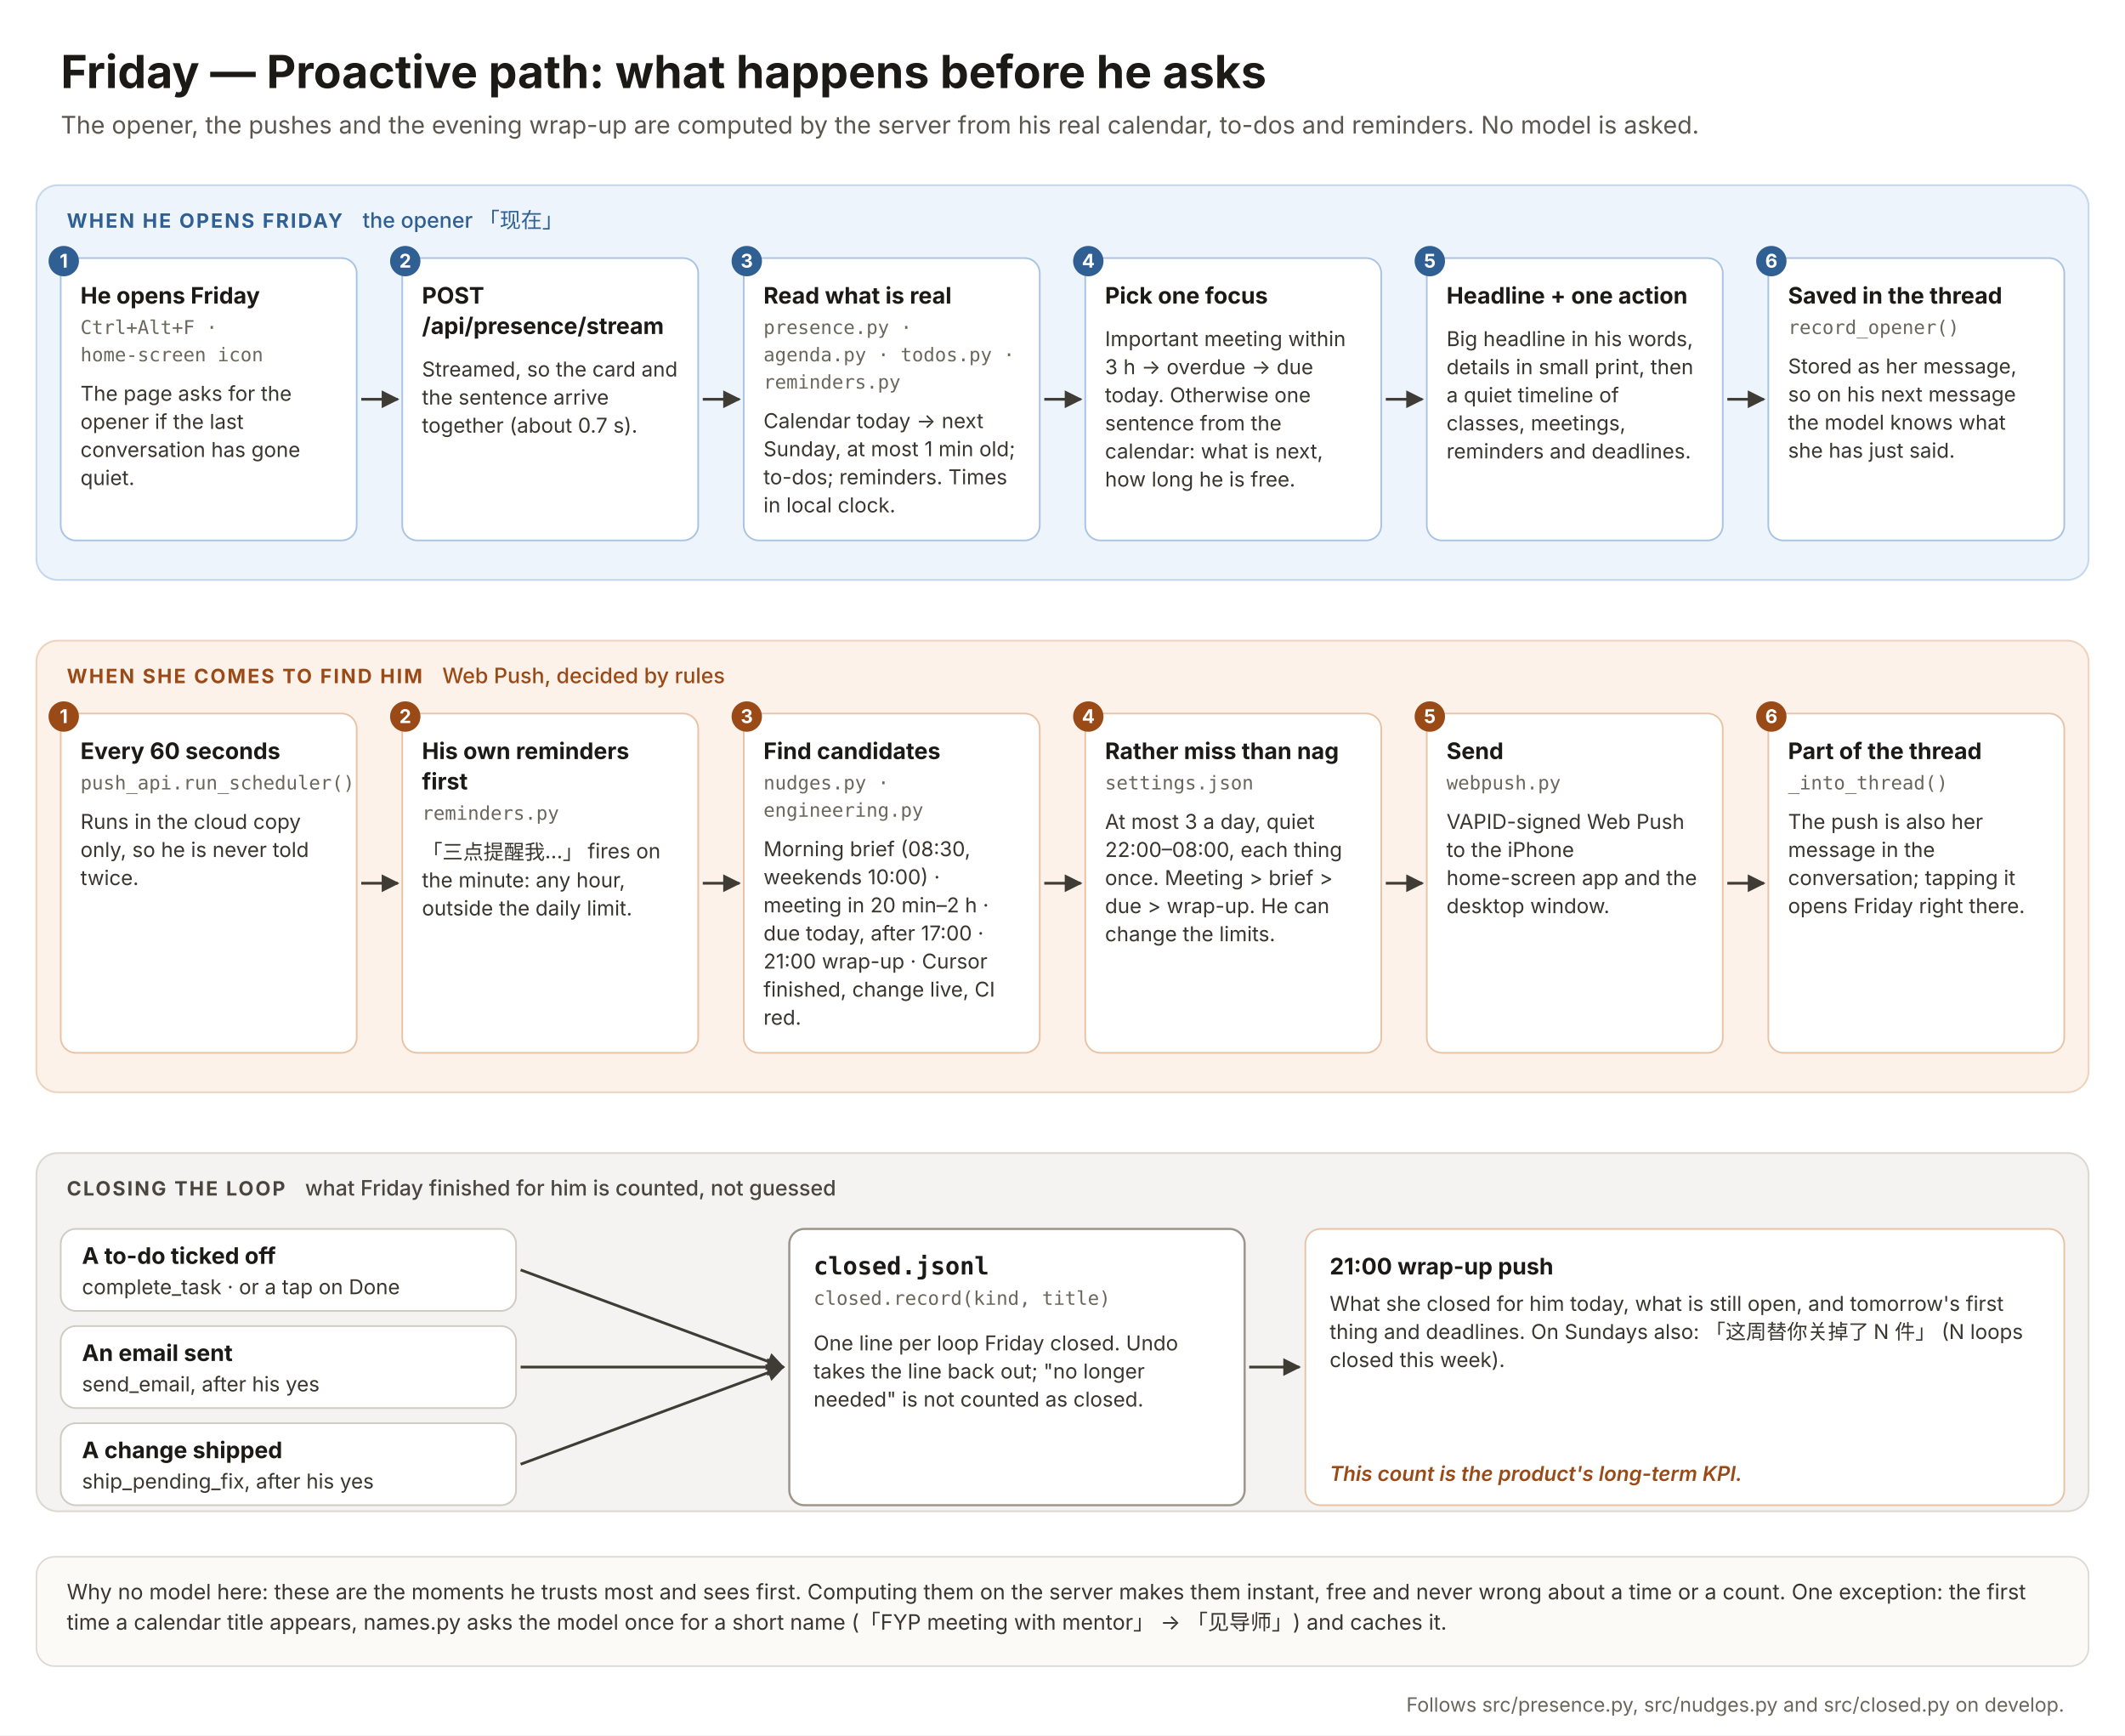
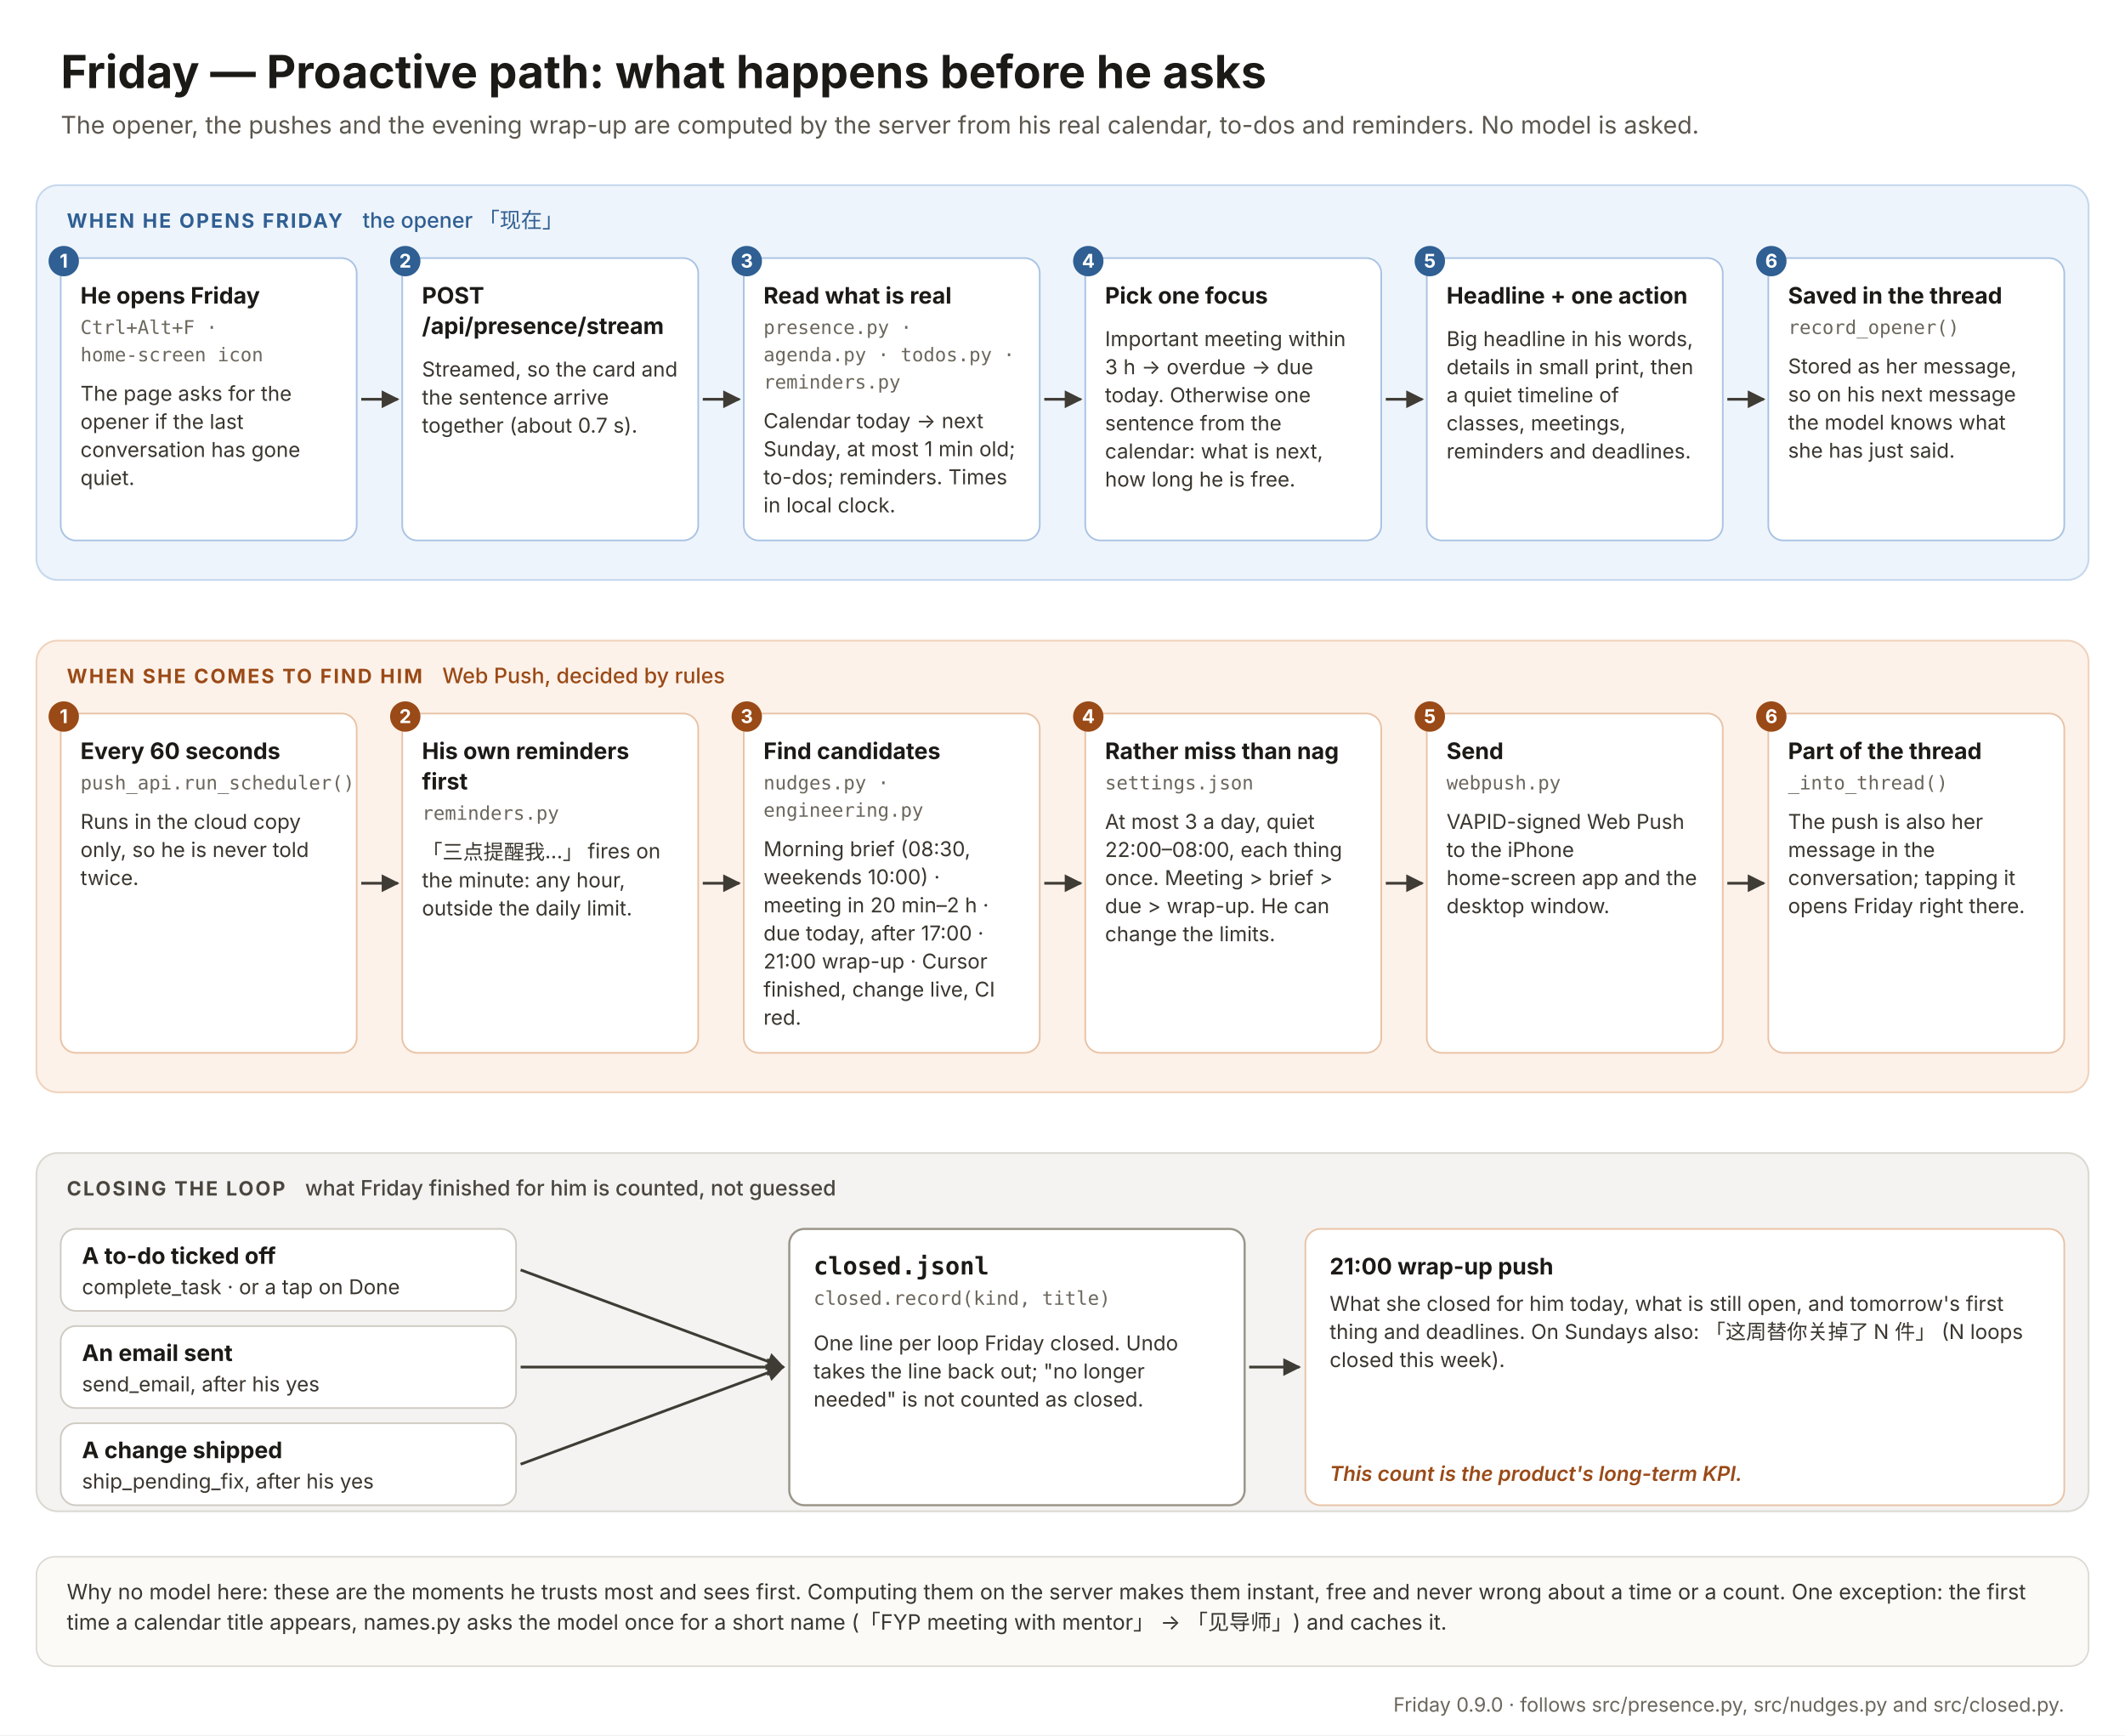
<svg xmlns="http://www.w3.org/2000/svg" width="1400" height="1143" viewBox="0 0 1400 1143">
  <defs>
    <marker id="arr" viewBox="0 0 10 10" refX="9" refY="5" markerWidth="6.5" markerHeight="6.5" orient="auto-start-reverse">
      <path d="M0,0 L10,5 L0,10 z" fill="#3f3b35" />
    </marker>
    <style>
      .sans { font-family: Inter, "Segoe UI", "PingFang SC", "Microsoft YaHei", "WenQuanYi Zen Hei", Helvetica, Arial, sans-serif; }
      .mono { font-family: "JetBrains Mono", Consolas, Menlo, "WenQuanYi Zen Hei Mono", monospace; }
    </style>
  </defs>
  <rect x="0" y="0" width="1400" height="1143" fill="#ffffff" />
  <text class="sans" x="40.0" y="58.0" style="font-size:30px;font-weight:700;fill:#1c1a16">Friday — Proactive path: what happens before he asks</text>
  <text class="sans" x="40.0" y="88.0" style="font-size:16px;font-weight:400;fill:#5c574e">The opener, the pushes and the evening wrap-up are computed by the server from his real calendar, to-dos and reminders. No model is asked.</text>
  <rect x="24.0" y="122.0" width="1352.0" height="260.0" rx="14" fill="#eef4fb" stroke="#c6d8ee" stroke-width="1.2" />
  <text class="sans" x="44.0" y="150.0" style="font-size:13px;font-weight:700;fill:#2f5f93;letter-spacing:0.09em">WHEN HE OPENS FRIDAY</text>
  <text class="sans" x="238.9" y="150.0" style="font-size:14px;font-weight:500;fill:#2f5f93">the opener 「现在」</text>
  <rect x="40.0" y="170.0" width="195.0" height="186.0" rx="10" fill="#ffffff" stroke="#a9c3e3" stroke-width="1.1" />
  <circle cx="42.0" cy="172" r="10" fill="#2f5f93" />
  <text class="sans" x="42.0" y="176.3" text-anchor="middle" style="font-size:12.5px;font-weight:700;fill:#fff">1</text>
  <text class="sans" x="53.0" y="200.0" style="font-size:15px;font-weight:700;fill:#1c1a16">He opens Friday</text>
  <text class="mono" x="53.0" y="220.0" style="font-size:12.5px;font-weight:500;fill:#6b665c">Ctrl+Alt+F ·</text>
  <text class="mono" x="53.0" y="238.0" style="font-size:12.5px;font-weight:500;fill:#6b665c">home-screen icon</text>
  <text class="sans" x="53.0" y="264.0" style="font-size:13.5px;font-weight:400;fill:#3a362f">The page asks for the</text>
  <text class="sans" x="53.0" y="282.5" style="font-size:13.5px;font-weight:400;fill:#3a362f">opener if the last</text>
  <text class="sans" x="53.0" y="301.0" style="font-size:13.5px;font-weight:400;fill:#3a362f">conversation has gone</text>
  <text class="sans" x="53.0" y="319.5" style="font-size:13.5px;font-weight:400;fill:#3a362f">quiet.</text>
  <path d="M238.0,263.0 L262.0,263.0" fill="none" stroke="#3f3b35" stroke-width="1.8" marker-end="url(#arr)" />
  <rect x="265.0" y="170.0" width="195.0" height="186.0" rx="10" fill="#ffffff" stroke="#a9c3e3" stroke-width="1.1" />
  <circle cx="267.0" cy="172" r="10" fill="#2f5f93" />
  <text class="sans" x="267.0" y="176.3" text-anchor="middle" style="font-size:12.5px;font-weight:700;fill:#fff">2</text>
  <text class="sans" x="278.0" y="200.0" style="font-size:15px;font-weight:700;fill:#1c1a16">POST</text>
  <text class="sans" x="278.0" y="220.0" style="font-size:15px;font-weight:700;fill:#1c1a16">/api/presence/stream</text>
  <text class="sans" x="278.0" y="248.0" style="font-size:13.5px;font-weight:400;fill:#3a362f">Streamed, so the card and</text>
  <text class="sans" x="278.0" y="266.5" style="font-size:13.5px;font-weight:400;fill:#3a362f">the sentence arrive</text>
  <text class="sans" x="278.0" y="285.0" style="font-size:13.5px;font-weight:400;fill:#3a362f">together (about 0.7 s).</text>
  <path d="M463.0,263.0 L487.0,263.0" fill="none" stroke="#3f3b35" stroke-width="1.8" marker-end="url(#arr)" />
  <rect x="490.0" y="170.0" width="195.0" height="186.0" rx="10" fill="#ffffff" stroke="#a9c3e3" stroke-width="1.1" />
  <circle cx="492.0" cy="172" r="10" fill="#2f5f93" />
  <text class="sans" x="492.0" y="176.3" text-anchor="middle" style="font-size:12.5px;font-weight:700;fill:#fff">3</text>
  <text class="sans" x="503.0" y="200.0" style="font-size:15px;font-weight:700;fill:#1c1a16">Read what is real</text>
  <text class="mono" x="503.0" y="220.0" style="font-size:12.5px;font-weight:500;fill:#6b665c">presence.py ·</text>
  <text class="mono" x="503.0" y="238.0" style="font-size:12.5px;font-weight:500;fill:#6b665c">agenda.py · todos.py ·</text>
  <text class="mono" x="503.0" y="256.0" style="font-size:12.5px;font-weight:500;fill:#6b665c">reminders.py</text>
  <text class="sans" x="503.0" y="282.0" style="font-size:13.5px;font-weight:400;fill:#3a362f">Calendar today → next</text>
  <text class="sans" x="503.0" y="300.5" style="font-size:13.5px;font-weight:400;fill:#3a362f">Sunday, at most 1 min old;</text>
  <text class="sans" x="503.0" y="319.0" style="font-size:13.5px;font-weight:400;fill:#3a362f">to-dos; reminders. Times</text>
  <text class="sans" x="503.0" y="337.5" style="font-size:13.5px;font-weight:400;fill:#3a362f">in local clock.</text>
  <path d="M688.0,263.0 L712.0,263.0" fill="none" stroke="#3f3b35" stroke-width="1.8" marker-end="url(#arr)" />
  <rect x="715.0" y="170.0" width="195.0" height="186.0" rx="10" fill="#ffffff" stroke="#a9c3e3" stroke-width="1.1" />
  <circle cx="717.0" cy="172" r="10" fill="#2f5f93" />
  <text class="sans" x="717.0" y="176.3" text-anchor="middle" style="font-size:12.5px;font-weight:700;fill:#fff">4</text>
  <text class="sans" x="728.0" y="200.0" style="font-size:15px;font-weight:700;fill:#1c1a16">Pick one focus</text>
  <text class="sans" x="728.0" y="228.0" style="font-size:13.5px;font-weight:400;fill:#3a362f">Important meeting within</text>
  <text class="sans" x="728.0" y="246.5" style="font-size:13.5px;font-weight:400;fill:#3a362f">3 h → overdue → due</text>
  <text class="sans" x="728.0" y="265.0" style="font-size:13.5px;font-weight:400;fill:#3a362f">today. Otherwise one</text>
  <text class="sans" x="728.0" y="283.5" style="font-size:13.5px;font-weight:400;fill:#3a362f">sentence from the</text>
  <text class="sans" x="728.0" y="302.0" style="font-size:13.5px;font-weight:400;fill:#3a362f">calendar: what is next,</text>
  <text class="sans" x="728.0" y="320.5" style="font-size:13.5px;font-weight:400;fill:#3a362f">how long he is free.</text>
  <path d="M913.0,263.0 L937.0,263.0" fill="none" stroke="#3f3b35" stroke-width="1.8" marker-end="url(#arr)" />
  <rect x="940.0" y="170.0" width="195.0" height="186.0" rx="10" fill="#ffffff" stroke="#a9c3e3" stroke-width="1.1" />
  <circle cx="942.0" cy="172" r="10" fill="#2f5f93" />
  <text class="sans" x="942.0" y="176.3" text-anchor="middle" style="font-size:12.5px;font-weight:700;fill:#fff">5</text>
  <text class="sans" x="953.0" y="200.0" style="font-size:15px;font-weight:700;fill:#1c1a16">Headline + one action</text>
  <text class="sans" x="953.0" y="228.0" style="font-size:13.5px;font-weight:400;fill:#3a362f">Big headline in his words,</text>
  <text class="sans" x="953.0" y="246.5" style="font-size:13.5px;font-weight:400;fill:#3a362f">details in small print, then</text>
  <text class="sans" x="953.0" y="265.0" style="font-size:13.5px;font-weight:400;fill:#3a362f">a quiet timeline of</text>
  <text class="sans" x="953.0" y="283.5" style="font-size:13.5px;font-weight:400;fill:#3a362f">classes, meetings,</text>
  <text class="sans" x="953.0" y="302.0" style="font-size:13.5px;font-weight:400;fill:#3a362f">reminders and deadlines.</text>
  <path d="M1138.0,263.0 L1162.0,263.0" fill="none" stroke="#3f3b35" stroke-width="1.8" marker-end="url(#arr)" />
  <rect x="1165.0" y="170.0" width="195.0" height="186.0" rx="10" fill="#ffffff" stroke="#a9c3e3" stroke-width="1.1" />
  <circle cx="1167.0" cy="172" r="10" fill="#2f5f93" />
  <text class="sans" x="1167.0" y="176.3" text-anchor="middle" style="font-size:12.5px;font-weight:700;fill:#fff">6</text>
  <text class="sans" x="1178.0" y="200.0" style="font-size:15px;font-weight:700;fill:#1c1a16">Saved in the thread</text>
  <text class="mono" x="1178.0" y="220.0" style="font-size:12.5px;font-weight:500;fill:#6b665c">record_opener()</text>
  <text class="sans" x="1178.0" y="246.0" style="font-size:13.5px;font-weight:400;fill:#3a362f">Stored as her message,</text>
  <text class="sans" x="1178.0" y="264.5" style="font-size:13.5px;font-weight:400;fill:#3a362f">so on his next message</text>
  <text class="sans" x="1178.0" y="283.0" style="font-size:13.5px;font-weight:400;fill:#3a362f">the model knows what</text>
  <text class="sans" x="1178.0" y="301.5" style="font-size:13.5px;font-weight:400;fill:#3a362f">she has just said.</text>
  <rect x="24.0" y="422.0" width="1352.0" height="297.5" rx="14" fill="#fdf2e9" stroke="#f0d3bd" stroke-width="1.2" />
  <text class="sans" x="44.0" y="450.0" style="font-size:13px;font-weight:700;fill:#9a4a17;letter-spacing:0.09em">WHEN SHE COMES TO FIND HIM</text>
  <text class="sans" x="291.4" y="450.0" style="font-size:14px;font-weight:500;fill:#9a4a17">Web Push, decided by rules</text>
  <rect x="40.0" y="470.0" width="195.0" height="223.5" rx="10" fill="#ffffff" stroke="#e8c3a6" stroke-width="1.1" />
  <circle cx="42.0" cy="472.0" r="10" fill="#9a4a17" />
  <text class="sans" x="42.0" y="476.3" text-anchor="middle" style="font-size:12.5px;font-weight:700;fill:#fff">1</text>
  <text class="sans" x="53.0" y="500.0" style="font-size:15px;font-weight:700;fill:#1c1a16">Every 60 seconds</text>
  <text class="mono" x="53.0" y="520.0" style="font-size:12.5px;font-weight:500;fill:#6b665c">push_api.run_scheduler()</text>
  <text class="sans" x="53.0" y="546.0" style="font-size:13.5px;font-weight:400;fill:#3a362f">Runs in the cloud copy</text>
  <text class="sans" x="53.0" y="564.5" style="font-size:13.5px;font-weight:400;fill:#3a362f">only, so he is never told</text>
  <text class="sans" x="53.0" y="583.0" style="font-size:13.5px;font-weight:400;fill:#3a362f">twice.</text>
  <path d="M238.0,581.8 L262.0,581.8" fill="none" stroke="#3f3b35" stroke-width="1.8" marker-end="url(#arr)" />
  <rect x="265.0" y="470.0" width="195.0" height="223.5" rx="10" fill="#ffffff" stroke="#e8c3a6" stroke-width="1.1" />
  <circle cx="267.0" cy="472.0" r="10" fill="#9a4a17" />
  <text class="sans" x="267.0" y="476.3" text-anchor="middle" style="font-size:12.5px;font-weight:700;fill:#fff">2</text>
  <text class="sans" x="278.0" y="500.0" style="font-size:15px;font-weight:700;fill:#1c1a16">His own reminders</text>
  <text class="sans" x="278.0" y="520.0" style="font-size:15px;font-weight:700;fill:#1c1a16">first</text>
  <text class="mono" x="278.0" y="540.0" style="font-size:12.5px;font-weight:500;fill:#6b665c">reminders.py</text>
  <text class="sans" x="278.0" y="566.0" style="font-size:13.5px;font-weight:400;fill:#3a362f">「三点提醒我…」 fires on</text>
  <text class="sans" x="278.0" y="584.5" style="font-size:13.5px;font-weight:400;fill:#3a362f">the minute: any hour,</text>
  <text class="sans" x="278.0" y="603.0" style="font-size:13.5px;font-weight:400;fill:#3a362f">outside the daily limit.</text>
  <path d="M463.0,581.8 L487.0,581.8" fill="none" stroke="#3f3b35" stroke-width="1.8" marker-end="url(#arr)" />
  <rect x="490.0" y="470.0" width="195.0" height="223.5" rx="10" fill="#ffffff" stroke="#e8c3a6" stroke-width="1.1" />
  <circle cx="492.0" cy="472.0" r="10" fill="#9a4a17" />
  <text class="sans" x="492.0" y="476.3" text-anchor="middle" style="font-size:12.5px;font-weight:700;fill:#fff">3</text>
  <text class="sans" x="503.0" y="500.0" style="font-size:15px;font-weight:700;fill:#1c1a16">Find candidates</text>
  <text class="mono" x="503.0" y="520.0" style="font-size:12.5px;font-weight:500;fill:#6b665c">nudges.py ·</text>
  <text class="mono" x="503.0" y="538.0" style="font-size:12.5px;font-weight:500;fill:#6b665c">engineering.py</text>
  <text class="sans" x="503.0" y="564.0" style="font-size:13.5px;font-weight:400;fill:#3a362f">Morning brief (08:30,</text>
  <text class="sans" x="503.0" y="582.5" style="font-size:13.5px;font-weight:400;fill:#3a362f">weekends 10:00) ·</text>
  <text class="sans" x="503.0" y="601.0" style="font-size:13.5px;font-weight:400;fill:#3a362f">meeting in 20 min–2 h ·</text>
  <text class="sans" x="503.0" y="619.5" style="font-size:13.5px;font-weight:400;fill:#3a362f">due today, after 17:00 ·</text>
  <text class="sans" x="503.0" y="638.0" style="font-size:13.5px;font-weight:400;fill:#3a362f">21:00 wrap-up · Cursor</text>
  <text class="sans" x="503.0" y="656.5" style="font-size:13.5px;font-weight:400;fill:#3a362f">finished, change live, CI</text>
  <text class="sans" x="503.0" y="675.0" style="font-size:13.5px;font-weight:400;fill:#3a362f">red.</text>
  <path d="M688.0,581.8 L712.0,581.8" fill="none" stroke="#3f3b35" stroke-width="1.8" marker-end="url(#arr)" />
  <rect x="715.0" y="470.0" width="195.0" height="223.5" rx="10" fill="#ffffff" stroke="#e8c3a6" stroke-width="1.1" />
  <circle cx="717.0" cy="472.0" r="10" fill="#9a4a17" />
  <text class="sans" x="717.0" y="476.3" text-anchor="middle" style="font-size:12.5px;font-weight:700;fill:#fff">4</text>
  <text class="sans" x="728.0" y="500.0" style="font-size:15px;font-weight:700;fill:#1c1a16">Rather miss than nag</text>
  <text class="mono" x="728.0" y="520.0" style="font-size:12.5px;font-weight:500;fill:#6b665c">settings.json</text>
  <text class="sans" x="728.0" y="546.0" style="font-size:13.5px;font-weight:400;fill:#3a362f">At most 3 a day, quiet</text>
  <text class="sans" x="728.0" y="564.5" style="font-size:13.5px;font-weight:400;fill:#3a362f">22:00–08:00, each thing</text>
  <text class="sans" x="728.0" y="583.0" style="font-size:13.5px;font-weight:400;fill:#3a362f">once. Meeting &gt; brief &gt;</text>
  <text class="sans" x="728.0" y="601.5" style="font-size:13.5px;font-weight:400;fill:#3a362f">due &gt; wrap-up. He can</text>
  <text class="sans" x="728.0" y="620.0" style="font-size:13.5px;font-weight:400;fill:#3a362f">change the limits.</text>
  <path d="M913.0,581.8 L937.0,581.8" fill="none" stroke="#3f3b35" stroke-width="1.8" marker-end="url(#arr)" />
  <rect x="940.0" y="470.0" width="195.0" height="223.5" rx="10" fill="#ffffff" stroke="#e8c3a6" stroke-width="1.1" />
  <circle cx="942.0" cy="472.0" r="10" fill="#9a4a17" />
  <text class="sans" x="942.0" y="476.3" text-anchor="middle" style="font-size:12.5px;font-weight:700;fill:#fff">5</text>
  <text class="sans" x="953.0" y="500.0" style="font-size:15px;font-weight:700;fill:#1c1a16">Send</text>
  <text class="mono" x="953.0" y="520.0" style="font-size:12.5px;font-weight:500;fill:#6b665c">webpush.py</text>
  <text class="sans" x="953.0" y="546.0" style="font-size:13.5px;font-weight:400;fill:#3a362f">VAPID-signed Web Push</text>
  <text class="sans" x="953.0" y="564.5" style="font-size:13.5px;font-weight:400;fill:#3a362f">to the iPhone</text>
  <text class="sans" x="953.0" y="583.0" style="font-size:13.5px;font-weight:400;fill:#3a362f">home-screen app and the</text>
  <text class="sans" x="953.0" y="601.5" style="font-size:13.5px;font-weight:400;fill:#3a362f">desktop window.</text>
  <path d="M1138.0,581.8 L1162.0,581.8" fill="none" stroke="#3f3b35" stroke-width="1.8" marker-end="url(#arr)" />
  <rect x="1165.0" y="470.0" width="195.0" height="223.5" rx="10" fill="#ffffff" stroke="#e8c3a6" stroke-width="1.1" />
  <circle cx="1167.0" cy="472.0" r="10" fill="#9a4a17" />
  <text class="sans" x="1167.0" y="476.3" text-anchor="middle" style="font-size:12.5px;font-weight:700;fill:#fff">6</text>
  <text class="sans" x="1178.0" y="500.0" style="font-size:15px;font-weight:700;fill:#1c1a16">Part of the thread</text>
  <text class="mono" x="1178.0" y="520.0" style="font-size:12.5px;font-weight:500;fill:#6b665c">_into_thread()</text>
  <text class="sans" x="1178.0" y="546.0" style="font-size:13.5px;font-weight:400;fill:#3a362f">The push is also her</text>
  <text class="sans" x="1178.0" y="564.5" style="font-size:13.5px;font-weight:400;fill:#3a362f">message in the</text>
  <text class="sans" x="1178.0" y="583.0" style="font-size:13.5px;font-weight:400;fill:#3a362f">conversation; tapping it</text>
  <text class="sans" x="1178.0" y="601.5" style="font-size:13.5px;font-weight:400;fill:#3a362f">opens Friday right there.</text>
  <rect x="24.0" y="759.5" width="1352.0" height="236.0" rx="14" fill="#f4f3f1" stroke="#dcd9d3" stroke-width="1.2" />
  <text class="sans" x="44.0" y="787.5" style="font-size:13px;font-weight:700;fill:#4a463f;letter-spacing:0.09em">CLOSING THE LOOP</text>
  <text class="sans" x="201.0" y="787.5" style="font-size:14px;font-weight:500;fill:#4a463f">what Friday finished for him is counted, not guessed</text>
  <rect x="40.0" y="809.5" width="300.0" height="54.0" rx="10" fill="#ffffff" stroke="#cfcac2" stroke-width="1.1" />
  <text class="sans" x="54.0" y="832.5" style="font-size:15px;font-weight:700;fill:#1c1a16">A to-do ticked off</text>
  <text class="sans" x="54.0" y="852.5" style="font-size:13.5px;font-weight:400;fill:#3a362f">complete_task · or a tap on Done</text>
  <path d="M343.0,836.5 L516.0,900.5" fill="none" stroke="#3f3b35" stroke-width="1.8" marker-end="url(#arr)" />
  <rect x="40.0" y="873.5" width="300.0" height="54.0" rx="10" fill="#ffffff" stroke="#cfcac2" stroke-width="1.1" />
  <text class="sans" x="54.0" y="896.5" style="font-size:15px;font-weight:700;fill:#1c1a16">An email sent</text>
  <text class="sans" x="54.0" y="916.5" style="font-size:13.5px;font-weight:400;fill:#3a362f">send_email, after his yes</text>
  <path d="M343.0,900.5 L516.0,900.5" fill="none" stroke="#3f3b35" stroke-width="1.8" marker-end="url(#arr)" />
  <rect x="40.0" y="937.5" width="300.0" height="54.0" rx="10" fill="#ffffff" stroke="#cfcac2" stroke-width="1.1" />
  <text class="sans" x="54.0" y="960.5" style="font-size:15px;font-weight:700;fill:#1c1a16">A change shipped</text>
  <text class="sans" x="54.0" y="980.5" style="font-size:13.5px;font-weight:400;fill:#3a362f">ship_pending_fix, after his yes</text>
  <path d="M343.0,964.5 L516.0,900.5" fill="none" stroke="#3f3b35" stroke-width="1.8" marker-end="url(#arr)" />
  <rect x="520.0" y="809.5" width="300.0" height="182.0" rx="10" fill="#ffffff" stroke="#9b958a" stroke-width="1.4" />
  <text class="mono" x="536.0" y="839.5" style="font-size:16px;font-weight:700;fill:#1c1a16">closed.jsonl</text>
  <text class="mono" x="536.0" y="859.5" style="font-size:12.5px;font-weight:500;fill:#6b665c">closed.record(kind, title)</text>
  <text class="sans" x="536.0" y="889.5" style="font-size:13.5px;font-weight:400;fill:#3a362f">One line per loop Friday closed. Undo</text>
  <text class="sans" x="536.0" y="908.0" style="font-size:13.5px;font-weight:400;fill:#3a362f">takes the line back out; "no longer</text>
  <text class="sans" x="536.0" y="926.5" style="font-size:13.5px;font-weight:400;fill:#3a362f">needed" is not counted as closed.</text>
  <path d="M823.0,900.5 L856.0,900.5" fill="none" stroke="#3f3b35" stroke-width="1.8" marker-end="url(#arr)" />
  <rect x="860.0" y="809.5" width="500.0" height="182.0" rx="10" fill="#ffffff" stroke="#e8c3a6" stroke-width="1.1" />
  <text class="sans" x="876.0" y="839.5" style="font-size:15px;font-weight:700;fill:#1c1a16">21:00 wrap-up push</text>
  <text class="sans" x="876.0" y="863.5" style="font-size:13.5px;font-weight:400;fill:#3a362f">What she closed for him today, what is still open, and tomorrow's first</text>
  <text class="sans" x="876.0" y="882.0" style="font-size:13.5px;font-weight:400;fill:#3a362f">thing and deadlines. On Sundays also: 「这周替你关掉了 N 件」 (N loops</text>
  <text class="sans" x="876.0" y="900.5" style="font-size:13.5px;font-weight:400;fill:#3a362f">closed this week).</text>
  <text class="sans" x="876.0" y="975.5" style="font-size:13.5px;font-weight:600;fill:#9a4a17;font-style:italic">This count is the product's long-term KPI.</text>
  <rect x="24.0" y="1025.5" width="1352.0" height="72.0" rx="12" fill="#fbfaf7" stroke="#dcd9d3" stroke-width="1" />
  <text class="sans" x="44.0" y="1053.5" style="font-size:14px;font-weight:400;fill:#3a362f">Why no model here: these are the moments he trusts most and sees first. Computing them on the server makes them instant, free and never wrong about a time or a count. One exception: the first</text>
  <text class="sans" x="44.0" y="1073.5" style="font-size:14px;font-weight:400;fill:#3a362f">time a calendar title appears, names.py asks the model once for a short name (「FYP meeting with mentor」 → 「见导师」) and caches it.</text>
-   <text class="sans" x="1360.0" y="1127.5" style="font-size:13px;font-weight:400;fill:#6b665c" text-anchor="end">Follows src/presence.py, src/nudges.py and src/closed.py on develop.</text>
+   <text class="sans" x="1360.0" y="1127.5" style="font-size:13px;font-weight:400;fill:#6b665c" text-anchor="end">Friday 0.9.0 · follows src/presence.py, src/nudges.py and src/closed.py.</text>
</svg>
